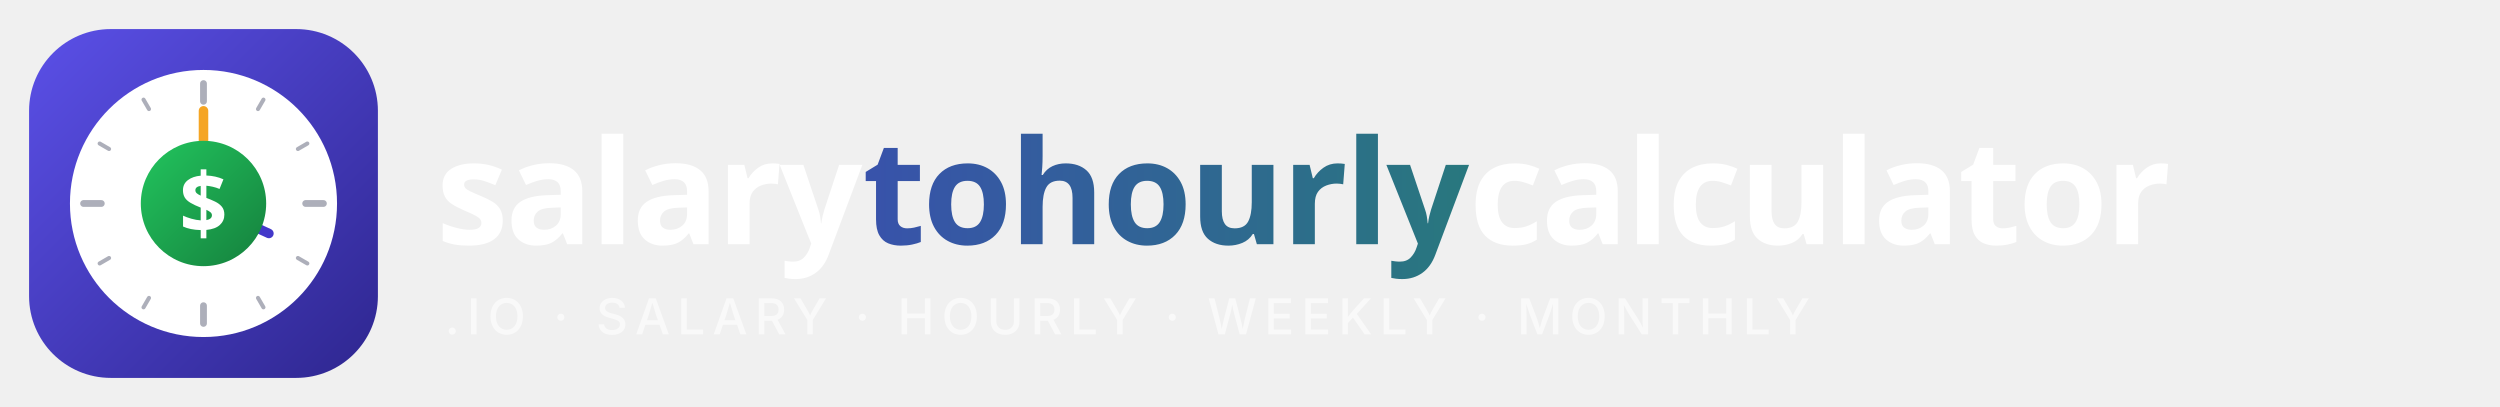
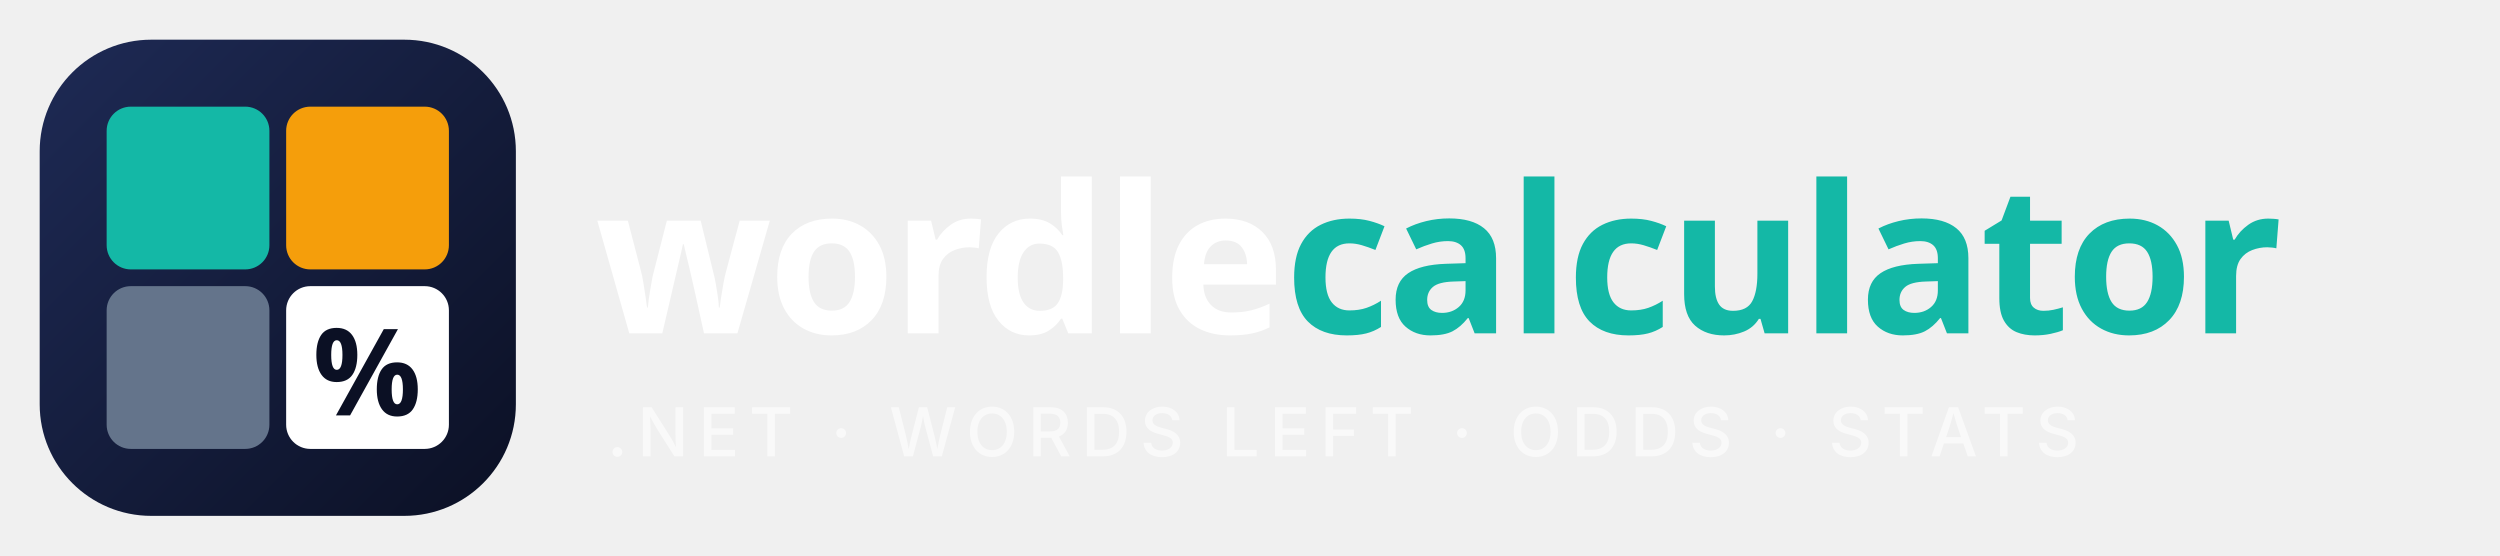
- <svg xmlns="http://www.w3.org/2000/svg" viewBox="0 0 1720 280">
+ <svg xmlns="http://www.w3.org/2000/svg" viewBox="0 0 1260 280">
  <defs>
-     <linearGradient id="tile" x1="0" y1="0" x2="1" y2="1">
-       <stop offset="0" stop-color="#5B50E8" />
-       <stop offset="1" stop-color="#2E268F" />
+     <linearGradient id="tilebg" x1="0" y1="0" x2="1" y2="1">
+       <stop offset="0" stop-color="#1E2A55" />
+       <stop offset="1" stop-color="#0B1024" />
    </linearGradient>
    <linearGradient id="brand" x1="0" y1="0" x2="1" y2="1">
-       <stop offset="0" stop-color="#5B50E8" />
-       <stop offset="1" stop-color="#3B32B8" />
-     </linearGradient>
-     <linearGradient id="money" x1="0" y1="0" x2="1" y2="1">
-       <stop offset="0" stop-color="#22C55E" />
-       <stop offset="1" stop-color="#15803D" />
+       <stop offset="0" stop-color="#2DD4BF" />
+       <stop offset="1" stop-color="#0D9488" />
    </linearGradient>
    <linearGradient id="accent" x1="0" y1="0" x2="1" y2="0">
-       <stop offset="0" stop-color="#4338CA" />
-       <stop offset="1" stop-color="#16A34A" />
+       <stop offset="0" stop-color="#2DD4BF" />
+       <stop offset="1" stop-color="#F59E0B" />
    </linearGradient>
    <linearGradient id="bg" x1="0" y1="0" x2="1" y2="1">
-       <stop offset="0" stop-color="#F6F6FF" />
-       <stop offset="1" stop-color="#F1FAF4" />
+       <stop offset="0" stop-color="#080C1C" />
+       <stop offset="1" stop-color="#131B3A" />
    </linearGradient>
    <radialGradient id="glowA" cx="0.5" cy="0.5" r="0.5">
-       <stop offset="0" stop-color="#8B83FF" stop-opacity="0.26" />
-       <stop offset="1" stop-color="#8B83FF" stop-opacity="0" />
+       <stop offset="0" stop-color="#14B8A6" stop-opacity="0.18" />
+       <stop offset="1" stop-color="#14B8A6" stop-opacity="0" />
    </radialGradient>
    <radialGradient id="glowB" cx="0.5" cy="0.5" r="0.5">
-       <stop offset="0" stop-color="#4ADE80" stop-opacity="0.20" />
-       <stop offset="1" stop-color="#4ADE80" stop-opacity="0" />
+       <stop offset="0" stop-color="#F59E0B" stop-opacity="0.14" />
+       <stop offset="1" stop-color="#F59E0B" stop-opacity="0" />
    </radialGradient>
    <filter id="shadow" x="-20%" y="-20%" width="140%" height="140%">
-       <feDropShadow dx="0" dy="16" stdDeviation="20" flood-color="#161A3A" flood-opacity="0.14" />
+       <feDropShadow dx="0" dy="18" stdDeviation="22" flood-color="#000" flood-opacity="0.55" />
    </filter>
  </defs>
  <g transform="translate(20,20) scale(0.46875)">
-     <rect width="512" height="512" rx="120" fill="url(#tile)" />
-     <circle cx="256" cy="256" r="196" fill="#fff" />
-     <line x1="256.0" y1="106.0" x2="256.0" y2="80.0" stroke="#161A3A" stroke-opacity="0.35" stroke-width="10" stroke-linecap="round" />
-     <line x1="336.0" y1="117.4" x2="344.0" y2="103.6" stroke="#161A3A" stroke-opacity="0.35" stroke-width="6" stroke-linecap="round" />
-     <line x1="394.6" y1="176.0" x2="408.4" y2="168.0" stroke="#161A3A" stroke-opacity="0.35" stroke-width="6" stroke-linecap="round" />
-     <line x1="406.0" y1="256.0" x2="432.0" y2="256.0" stroke="#161A3A" stroke-opacity="0.35" stroke-width="10" stroke-linecap="round" />
-     <line x1="394.6" y1="336.0" x2="408.4" y2="344.0" stroke="#161A3A" stroke-opacity="0.35" stroke-width="6" stroke-linecap="round" />
-     <line x1="336.0" y1="394.6" x2="344.0" y2="408.4" stroke="#161A3A" stroke-opacity="0.35" stroke-width="6" stroke-linecap="round" />
-     <line x1="256.0" y1="406.0" x2="256.0" y2="432.0" stroke="#161A3A" stroke-opacity="0.35" stroke-width="10" stroke-linecap="round" />
-     <line x1="176.0" y1="394.6" x2="168.0" y2="408.4" stroke="#161A3A" stroke-opacity="0.35" stroke-width="6" stroke-linecap="round" />
-     <line x1="117.4" y1="336.0" x2="103.6" y2="344.0" stroke="#161A3A" stroke-opacity="0.35" stroke-width="6" stroke-linecap="round" />
-     <line x1="106.0" y1="256.0" x2="80.0" y2="256.0" stroke="#161A3A" stroke-opacity="0.35" stroke-width="10" stroke-linecap="round" />
-     <line x1="117.4" y1="176.0" x2="103.6" y2="168.0" stroke="#161A3A" stroke-opacity="0.35" stroke-width="6" stroke-linecap="round" />
-     <line x1="176.0" y1="117.4" x2="168.0" y2="103.6" stroke="#161A3A" stroke-opacity="0.35" stroke-width="6" stroke-linecap="round" />
-     <path d="M256 256 L256 120" stroke="#F5A524" stroke-width="14" stroke-linecap="round" />
-     <path d="M256 256 L352 300" stroke="#4338CA" stroke-width="14" stroke-linecap="round" />
-     <circle cx="256" cy="256" r="92" fill="url(#money)" />
-     <text x="256" y="300" text-anchor="middle" font-family="Poppins" font-weight="800" font-size="124" fill="#fff">$</text>
+     <rect width="512" height="512" rx="120" fill="url(#tilebg)" />
+     <rect x="72" y="72" width="175.0" height="175.0" rx="26" fill="#14B8A6" />
+     <rect x="265.0" y="72" width="175.0" height="175.0" rx="26" fill="#F59E0B" />
+     <rect x="72" y="265.0" width="175.0" height="175.0" rx="26" fill="#64748B" />
+     <rect x="265.0" y="265.0" width="175.0" height="175.0" rx="26" fill="#fff" />
+     <text x="352" y="404" text-anchor="middle" font-family="Poppins" font-weight="800" font-size="130" fill="#0B1024">%</text>
  </g>
-   <text x="300" y="168" font-family="Poppins" font-weight="700" font-size="100" fill="#FFFFFF" letter-spacing="-2">salary<tspan fill="url(#accent)">tohourly</tspan>calculator</text>
-   <text x="306" y="230" font-family="Inter" font-weight="500" font-size="34" fill="#FFFFFF" fill-opacity="0.6" letter-spacing="5">.IO · SALARY · HOURLY · WEEKLY · MONTHLY</text>
+   <text x="300" y="168" font-family="Poppins" font-weight="700" font-size="104" fill="#FFFFFF" letter-spacing="-2">wordle<tspan fill="#14B8A6">calculator</tspan>
+   </text>
+   <text x="306" y="230" font-family="Inter" font-weight="500" font-size="34" fill="#FFFFFF" fill-opacity="0.6" letter-spacing="5">.NET · WORDS LEFT · ODDS · STATS</text>
</svg>
